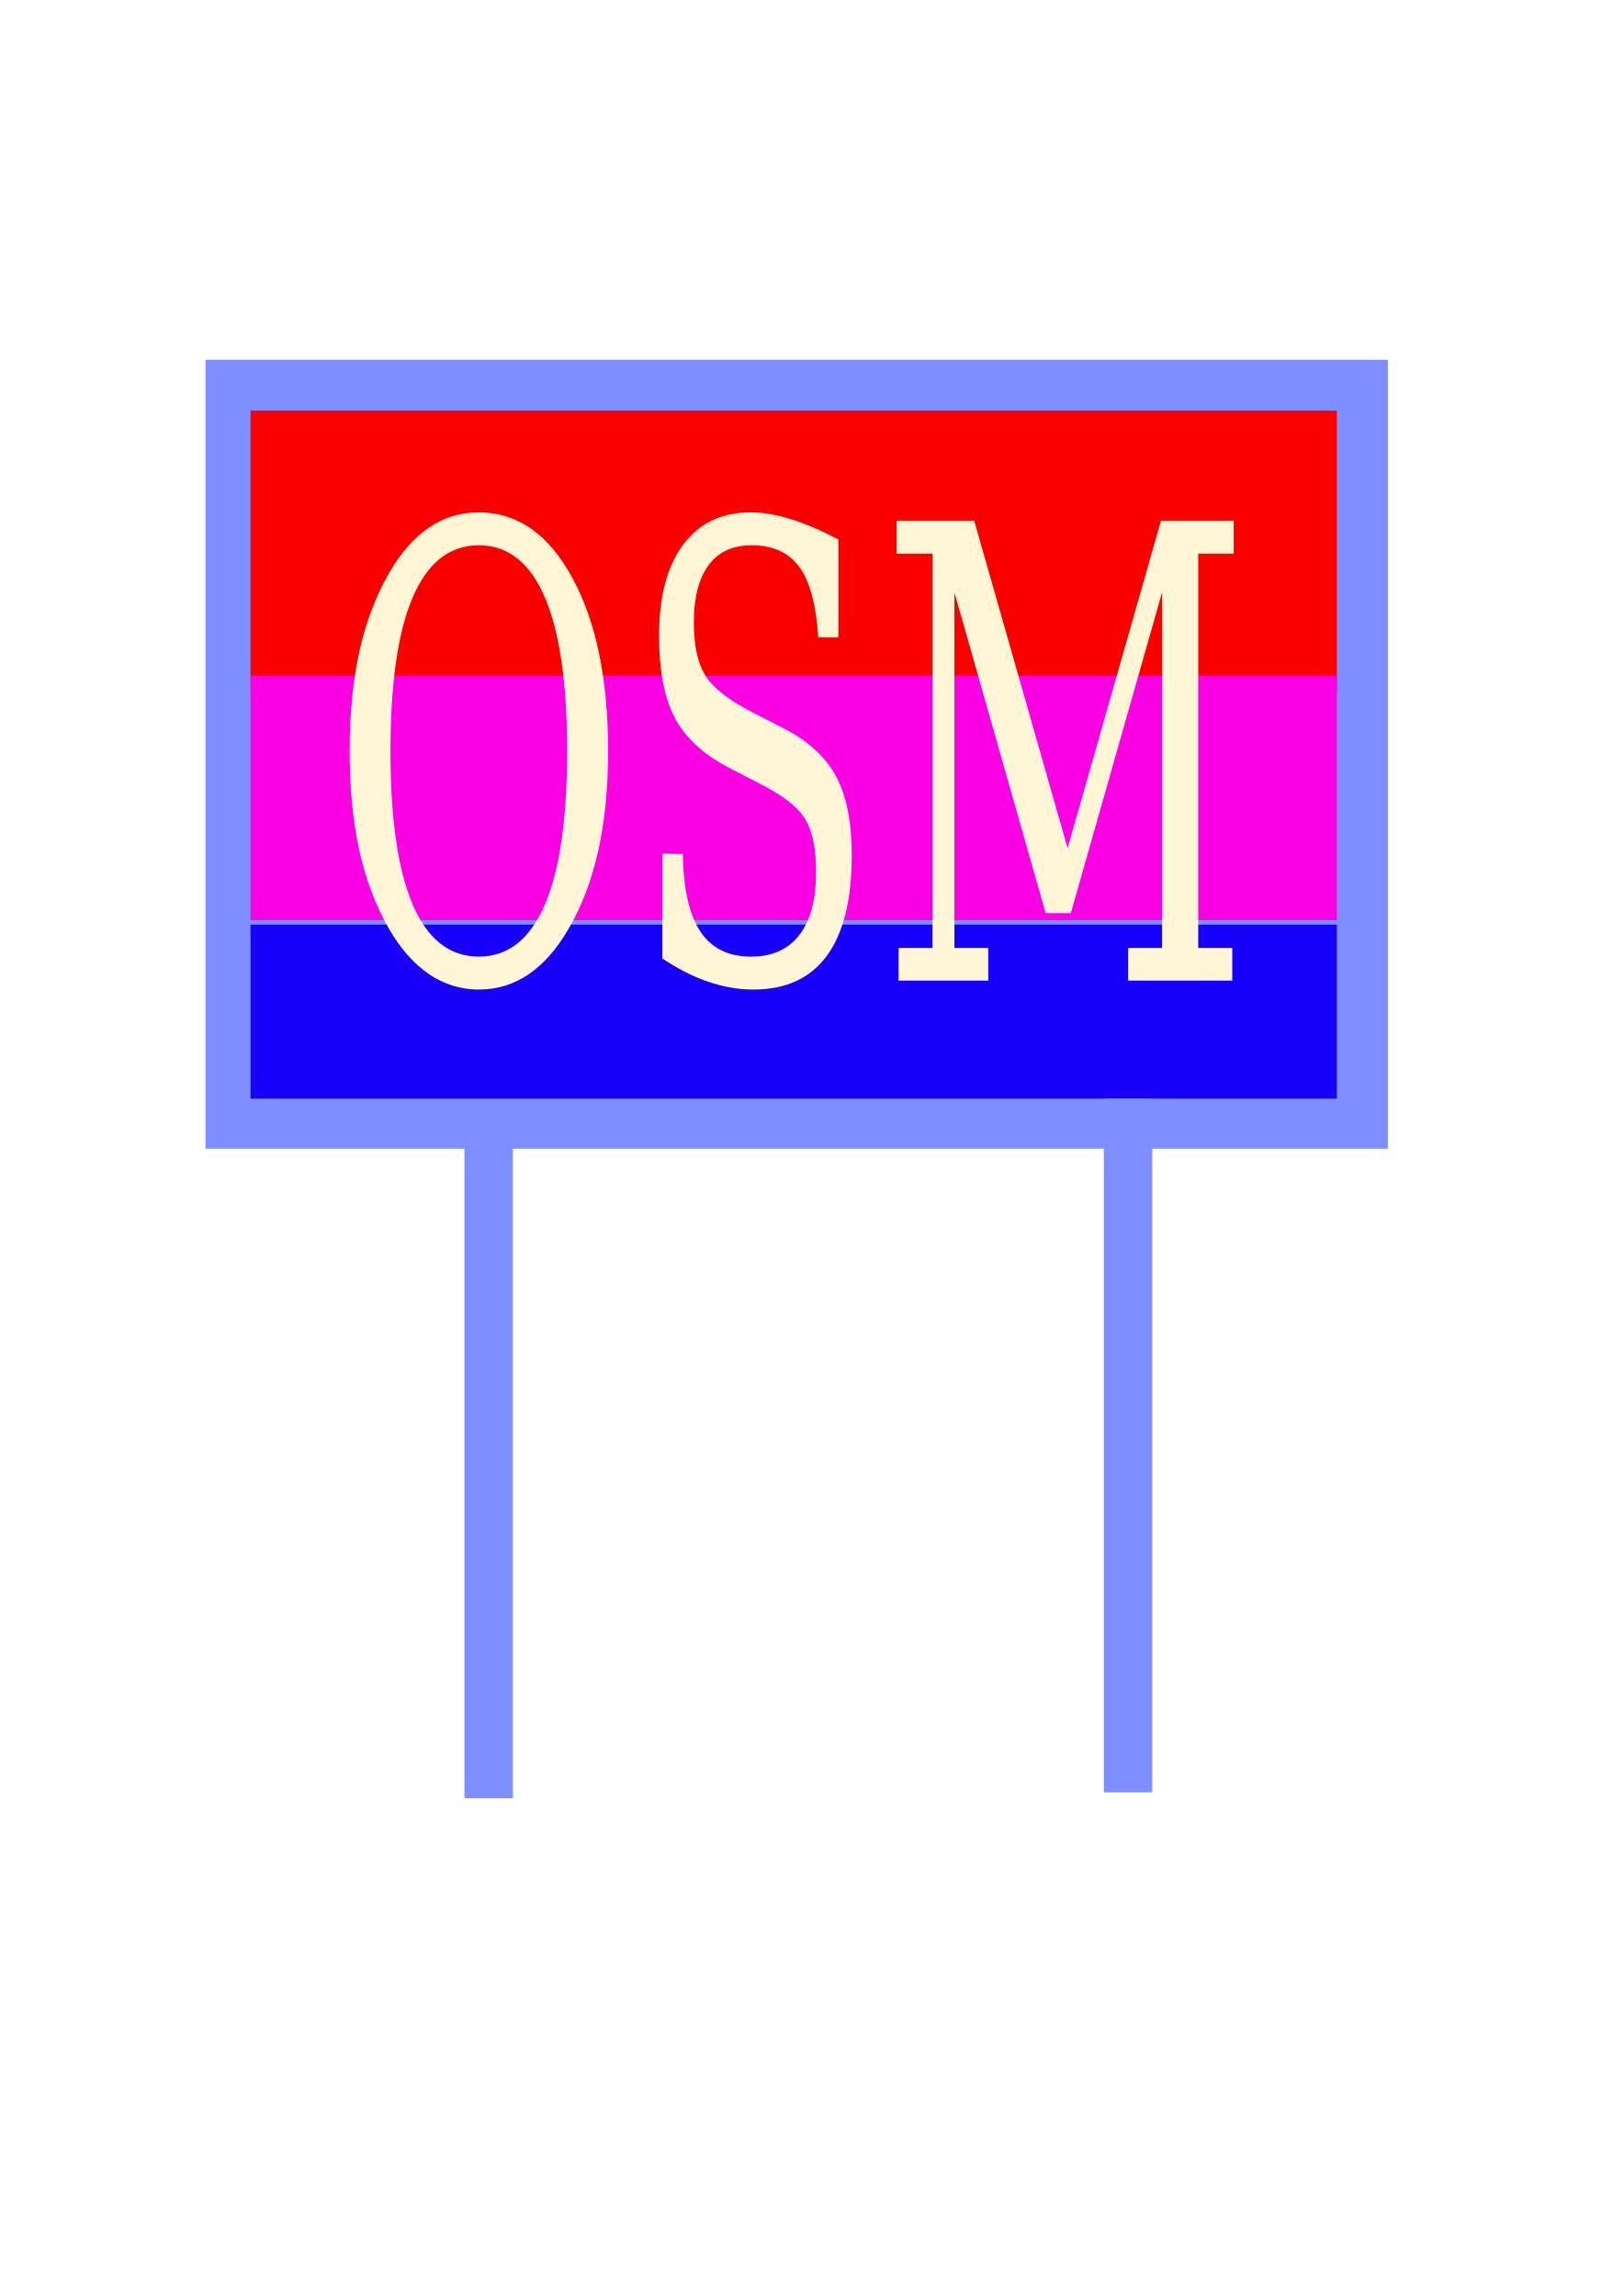
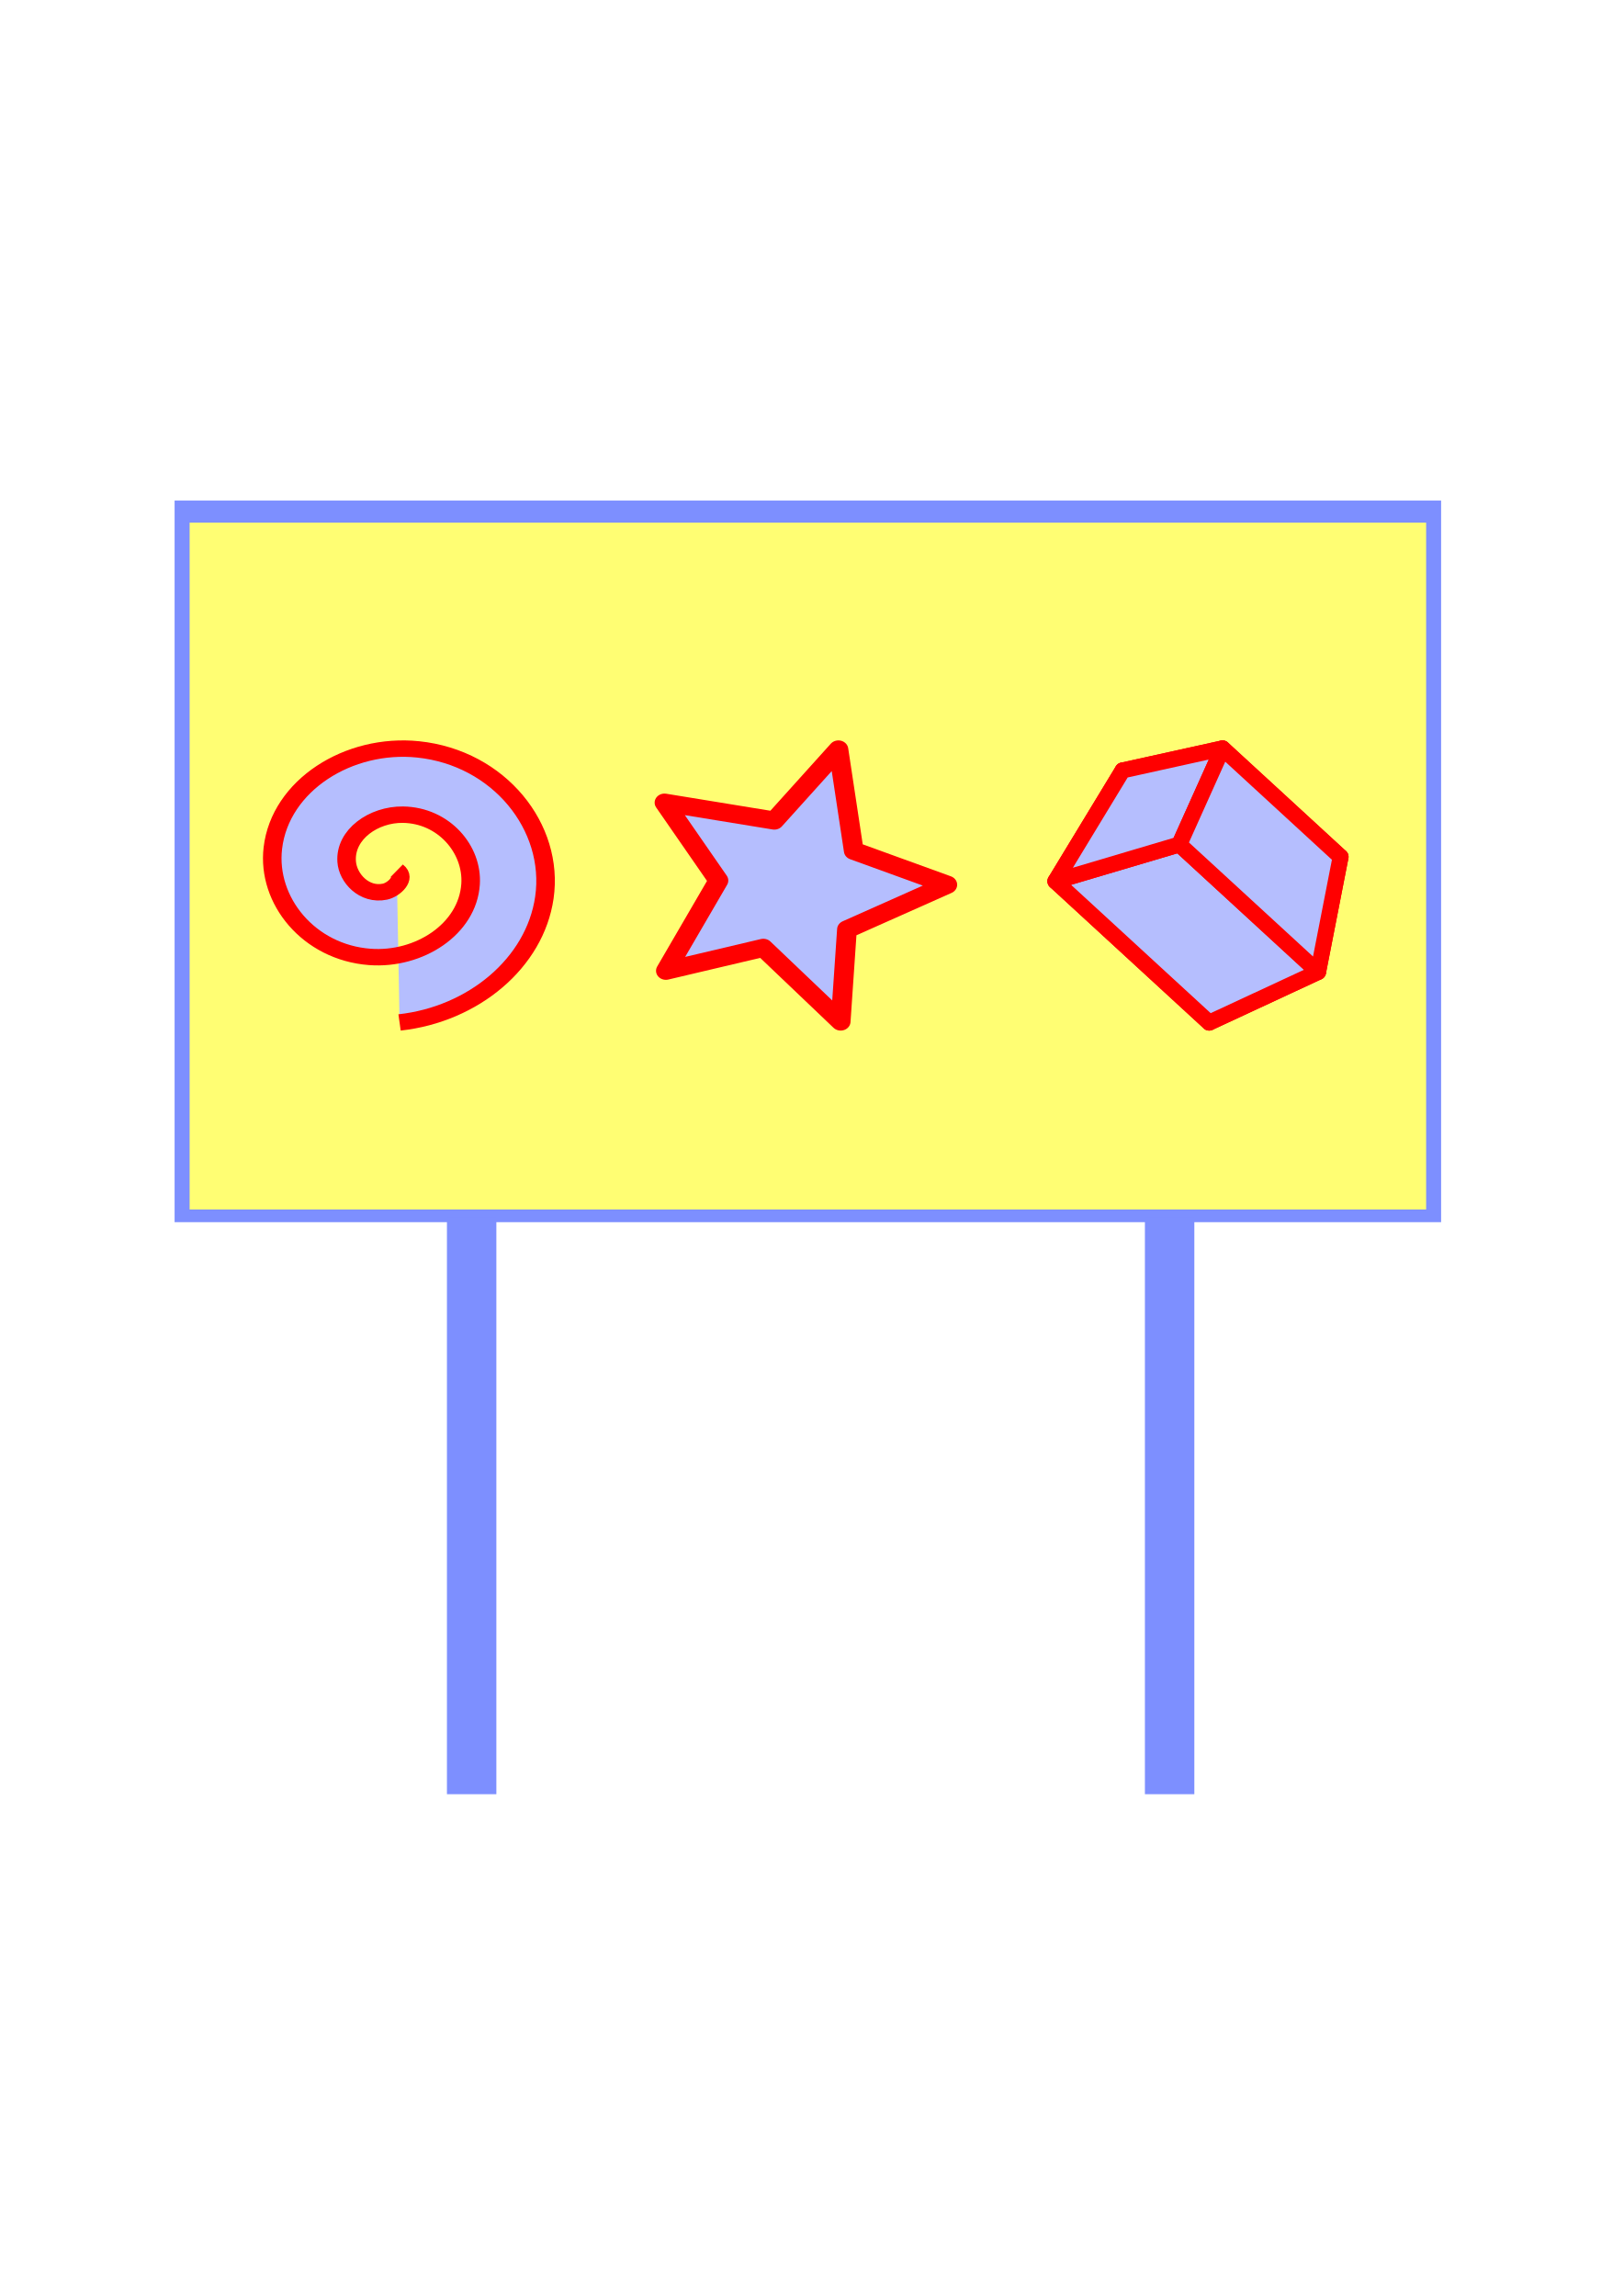
<svg xmlns="http://www.w3.org/2000/svg" width="210mm" height="297mm" viewBox="0 0 744.094 1052.362" id="svg2" version="1.1">
-   <defs id="defs4" />
+   <defs id="defs4">
+     </defs>
  <g id="layer1">
-     <rect style="fill:#7d8fff;fill-opacity:1;stroke:#7d8fff;stroke-width:103.124;stroke-miterlimit:4;stroke-dasharray:none;stroke-opacity:1" id="rect7422-8-4" width="438.703" height="258.46" x="145.739" y="216.481" />
-     <rect style="fill:#fa0000;fill-opacity:1;stroke:#ff0000;stroke-width:0;stroke-miterlimit:4;stroke-dasharray:none;stroke-opacity:1" id="rect4221" width="497.819" height="128.906" x="114.815" y="188.198" />
-     <rect style="fill:#fa00e3;fill-opacity:1;stroke:#ff0000;stroke-width:0;stroke-miterlimit:4;stroke-dasharray:none;stroke-opacity:1" id="rect4221-7" width="497.819" height="112.078" x="114.815" y="309.698" />
-     <rect style="fill:#1900fa;fill-opacity:1;stroke:#ff0000;stroke-width:0;stroke-miterlimit:4;stroke-dasharray:none;stroke-opacity:1" id="rect4221-7-5" width="497.819" height="79.762" x="114.815" y="423.786" />
-     <text xml:space="preserve" style="font-style:normal;font-variant:normal;font-weight:normal;font-stretch:normal;font-size:219.944px;line-height:125%;font-family:'DejaVu Serif';-inkscape-font-specification:'DejaVu Serif, Normal';text-align:start;letter-spacing:0px;word-spacing:0px;writing-mode:lr-tb;text-anchor:start;fill:#fff6d5;fill-opacity:1;stroke:none;stroke-width:1px;stroke-linecap:butt;stroke-linejoin:miter;stroke-opacity:1" x="198.341" y="341.841" id="text4305" transform="scale(0.7605502,1.314838)">
-       <tspan id="tspan4951" x="198.341" y="341.841">OSM</tspan>
-       <tspan id="tspan4953" x="198.341" y="616.771" />
-     </text>
-     <rect style="fill:#7d8fff;fill-opacity:1;stroke:#7d8fff;stroke-width:14.649;stroke-miterlimit:4;stroke-dasharray:none;stroke-opacity:1" id="rect7422-8" width="7.542" height="303.352" x="220.187" y="513.524" />
-     <rect style="fill:#7d8fff;fill-opacity:1;stroke:#7d8fff;stroke-width:14.649;stroke-miterlimit:4;stroke-dasharray:none;stroke-opacity:1" id="rect7422-8-0" width="7.542" height="303.352" x="513.184" y="510.845" />
+     <rect style="fill:#7d8fff;fill-opacity:1;stroke:#7d8fff;stroke-width:101.48;stroke-miterlimit:4;stroke-dasharray:none;stroke-opacity:1" id="rect7422-8-4" width="478.926" height="229.267" x="130.753" y="280.17" />
+     <rect style="fill:#fffe73;fill-opacity:1;stroke:#ff0000;stroke-width:0;stroke-miterlimit:4;stroke-dasharray:none;stroke-opacity:1" id="rect4221-7-5" width="566.664" height="314.814" x="86.892" y="239.548" />
+     <rect style="fill:#7d8fff;fill-opacity:1;stroke:#7d8fff;stroke-width:14.135;stroke-miterlimit:4;stroke-dasharray:none;stroke-opacity:1" id="rect7422-8" width="8.515" height="250.177" x="211.887" y="565.118" />
+     <rect style="fill:#7d8fff;fill-opacity:1;stroke:#7d8fff;stroke-width:14.135;stroke-miterlimit:4;stroke-dasharray:none;stroke-opacity:1" id="rect7422-8-0" width="8.515" height="250.177" x="531.747" y="565.118" />
+     <path style="fill:#b5befe;fill-opacity:1;fill-rule:evenodd;stroke:#ff0000;stroke-width:8;stroke-linecap:butt;stroke-linejoin:miter;stroke-miterlimit:4;stroke-dasharray:none;stroke-opacity:1" id="path4178" d="m 357.713,374.37 c 4.264,3.707 -1.337,9.327 -5.077,10.223 -8.903,2.134 -16.048,-6.515 -16.544,-14.675 -0.808,-13.319 11.729,-23.061 24.272,-22.864 17.664,0.277 30.165,16.971 29.184,33.87 -1.277,21.998 -22.22,37.31 -43.467,35.504 -26.329,-2.238 -44.477,-27.474 -41.825,-53.064 3.177,-30.661 32.73,-51.655 62.662,-48.145 34.994,4.104 58.842,37.987 54.465,72.259 -4.087,31.998 -30.766,56.974 -62.468,60.906" transform="matrix(1.062387,0,0,0.9398045,-198.1983,47.23707)" />
+     <path style="opacity:1;fill:#b5befe;fill-opacity:1;stroke:#ff0000;stroke-width:8;stroke-linecap:round;stroke-linejoin:round;stroke-miterlimit:4;stroke-dasharray:none;stroke-dashoffset:0;stroke-opacity:1" id="path4180" d="m 375.447,604.957 -31.369,-32.595 -39.514,10.157 21.306,-39.906 -21.87,-34.441 44.537,7.931 25.997,-31.443 6.22,44.808 37.937,15.009 -40.693,19.762 z" transform="matrix(1.129973,0,0,1.036668,-38.99171,-158.9237)" />
+     <g id="g7229" style="opacity:1;fill:#b5befe;fill-opacity:1;fill-rule:nonzero;stroke:#ff0000;stroke-width:8.659;stroke-linecap:round;stroke-linejoin:miter;stroke-miterlimit:4;stroke-dasharray:none;stroke-dashoffset:0;stroke-opacity:1">
+       <path id="path7235" style="fill:#b5befe;fill-opacity:1;fill-rule:evenodd;stroke:#ff0000;stroke-width:7.298;stroke-linecap:butt;stroke-linejoin:round;stroke-miterlimit:4;stroke-dasharray:none;stroke-opacity:1" d="m 573.5,407.392 40.851,-14.635 -54.11,-49.746 -45.77,10.113 z" points="614.351,392.757 560.242,343.011 514.472,353.124 573.5,407.392 " />
+       <path id="path7231" style="fill:#b5befe;fill-opacity:1;fill-rule:evenodd;stroke:#ff0000;stroke-width:7.298;stroke-linecap:butt;stroke-linejoin:round;stroke-miterlimit:4;stroke-dasharray:none;stroke-opacity:1" d="m 573.5,407.392 -59.029,-54.268 -30.823,50.781 70.494,64.809 z" points="514.472,353.124 483.649,403.904 554.143,468.713 573.5,407.392 " />
+       <path id="path7233" style="fill:#b5befe;fill-opacity:1;fill-rule:evenodd;stroke:#ff0000;stroke-width:7.298;stroke-linecap:butt;stroke-linejoin:round;stroke-miterlimit:4;stroke-dasharray:none;stroke-opacity:1" d="m 573.5,407.392 40.851,-14.635 -10.304,52.752 -49.904,23.205 z" points="614.351,392.757 604.048,445.509 554.143,468.713 573.5,407.392 " />
+       <path id="path7241" style="fill:#b5befe;fill-opacity:1;fill-rule:evenodd;stroke:#ff0000;stroke-width:7.298;stroke-linecap:butt;stroke-linejoin:round;stroke-miterlimit:4;stroke-dasharray:none;stroke-opacity:1" d="M 554.143,468.713 604.048,445.509 540.457,387.046 483.649,403.904 Z" points="604.048,445.509 540.457,387.046 483.649,403.904 554.143,468.713 " />
+       <path id="path7239" style="fill:#b5befe;fill-opacity:1;fill-rule:evenodd;stroke:#ff0000;stroke-width:7.298;stroke-linecap:butt;stroke-linejoin:round;stroke-miterlimit:4;stroke-dasharray:none;stroke-opacity:1" d="m 514.472,353.124 45.77,-10.113 -19.785,44.036 -56.808,16.858 z" points="560.242,343.011 540.457,387.046 483.649,403.904 514.472,353.124 " />
+       <path id="path7237" style="fill:#b5befe;fill-opacity:1;fill-rule:evenodd;stroke:#ff0000;stroke-width:7.298;stroke-linecap:butt;stroke-linejoin:round;stroke-miterlimit:4;stroke-dasharray:none;stroke-opacity:1" d="m 614.351,392.757 -54.11,-49.746 -19.785,44.036 63.591,58.462 z" points="560.242,343.011 540.457,387.046 604.048,445.509 614.351,392.757 " />
+     </g>
  </g>
</svg>
